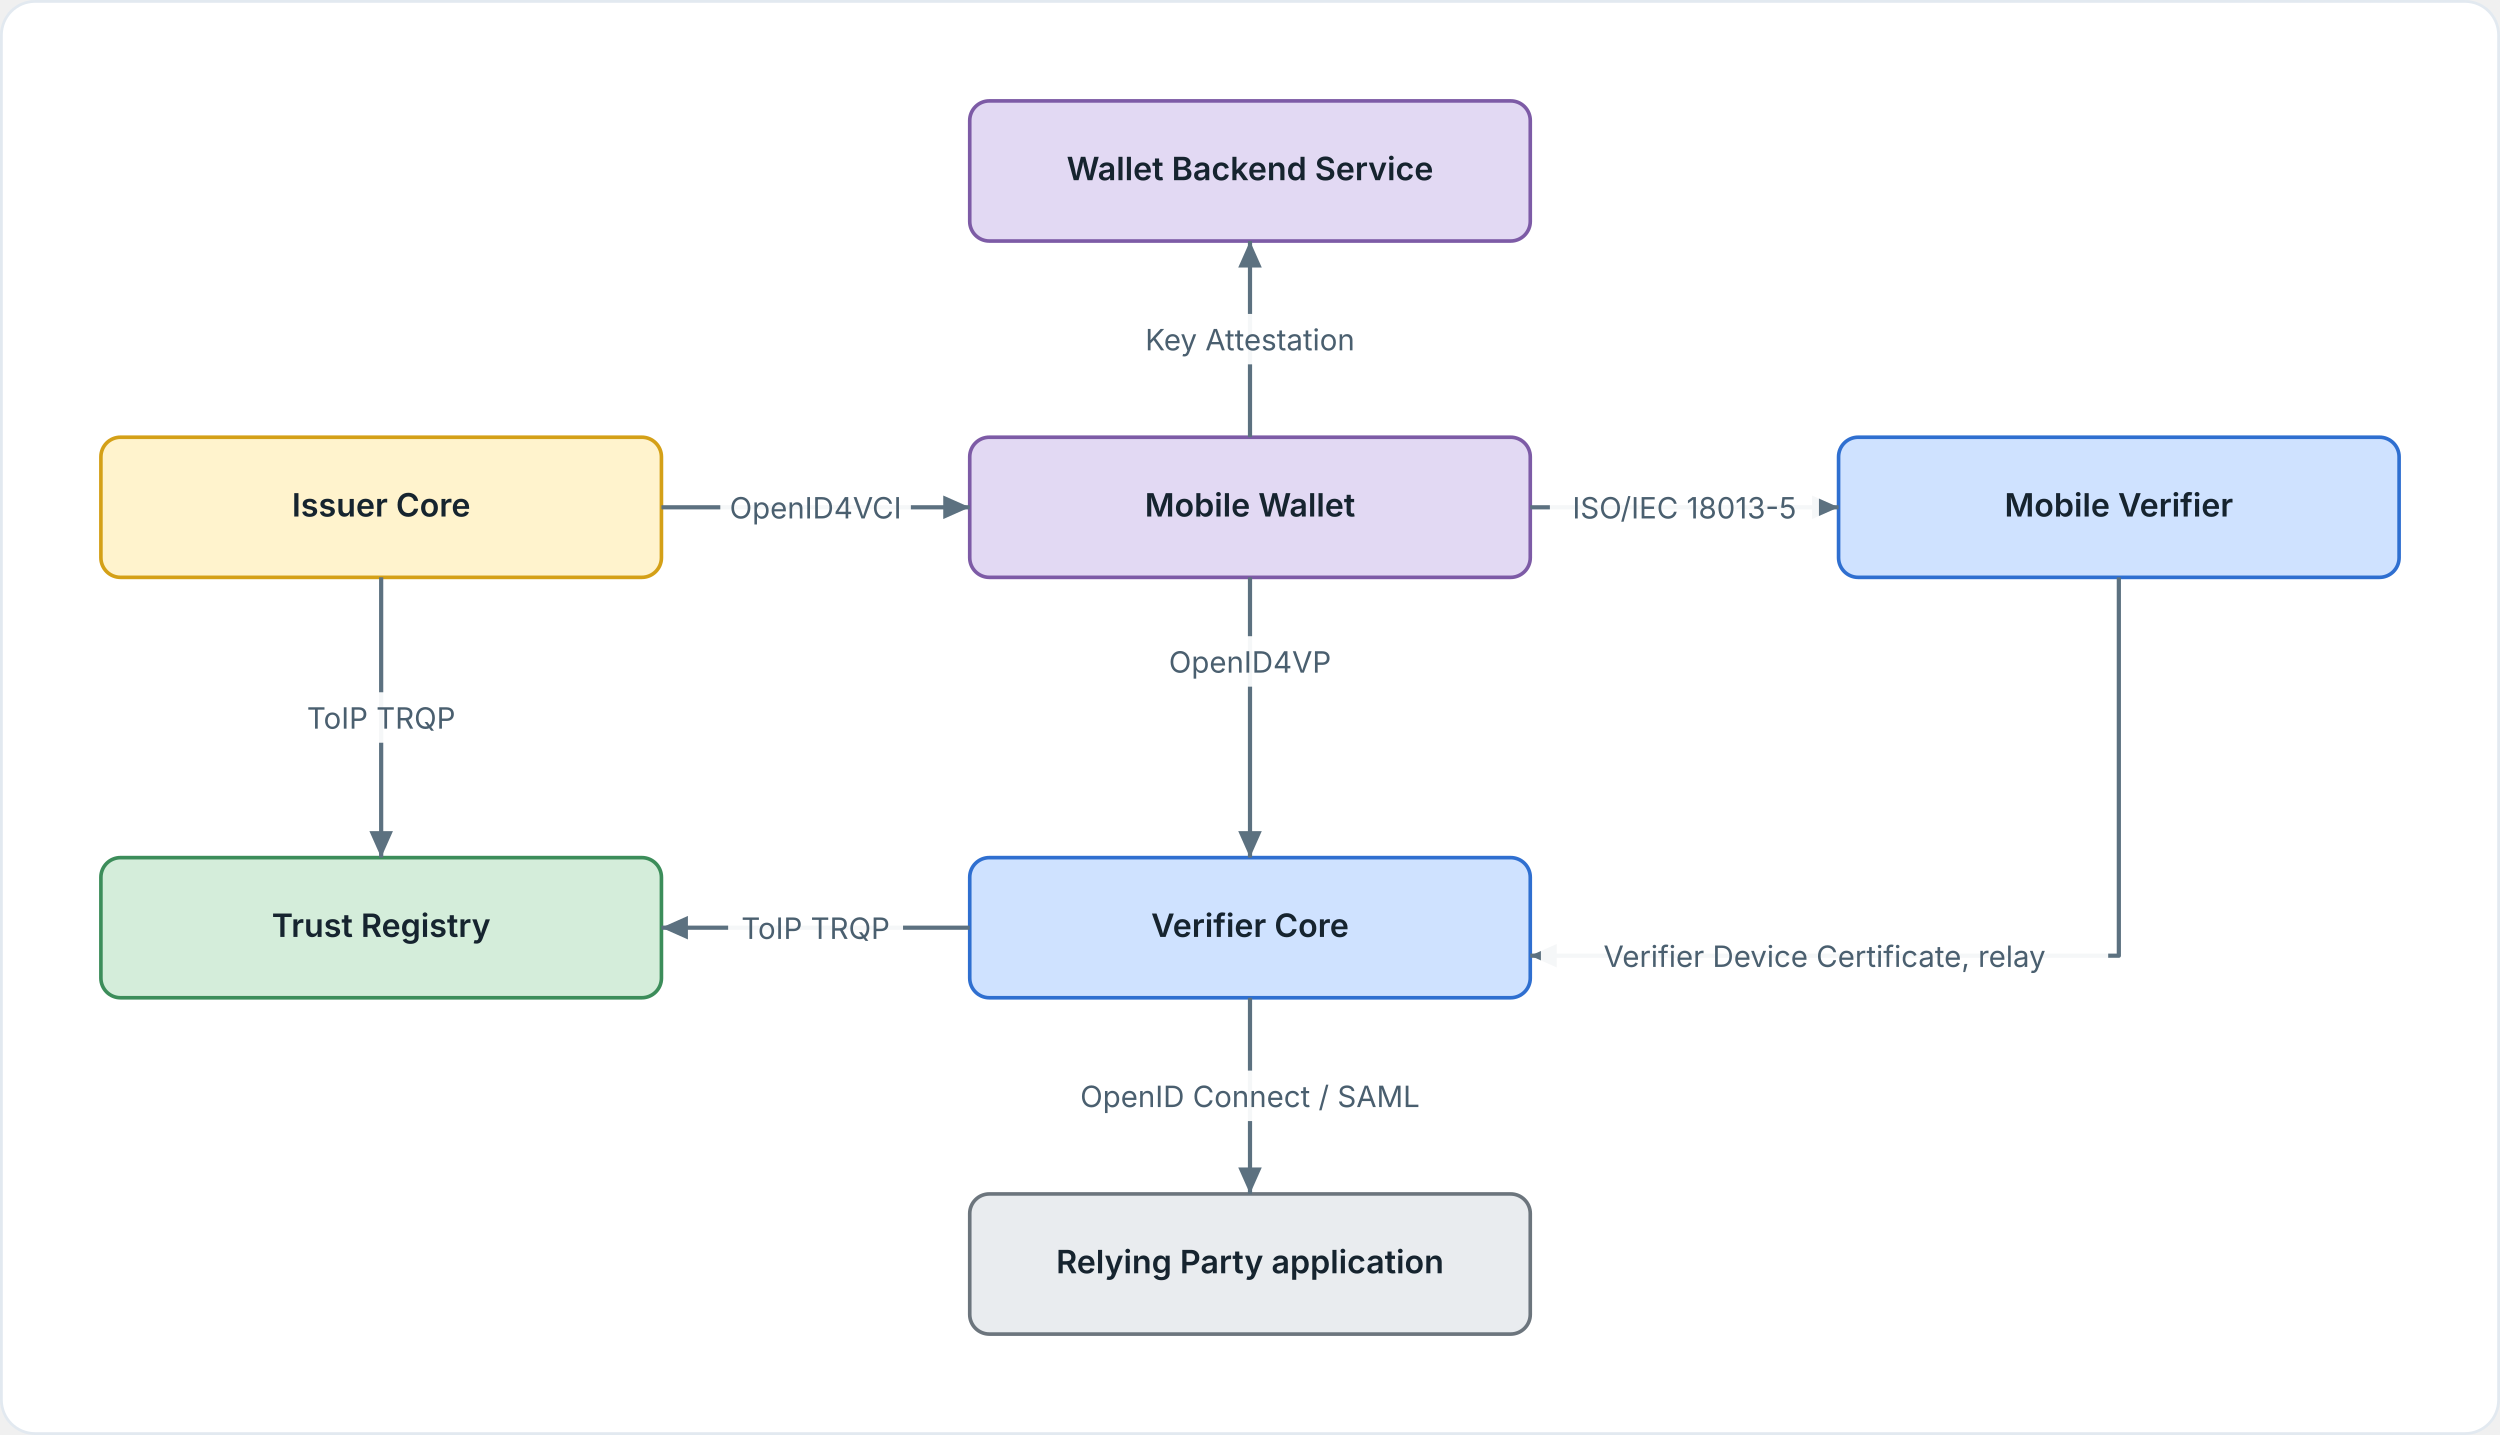
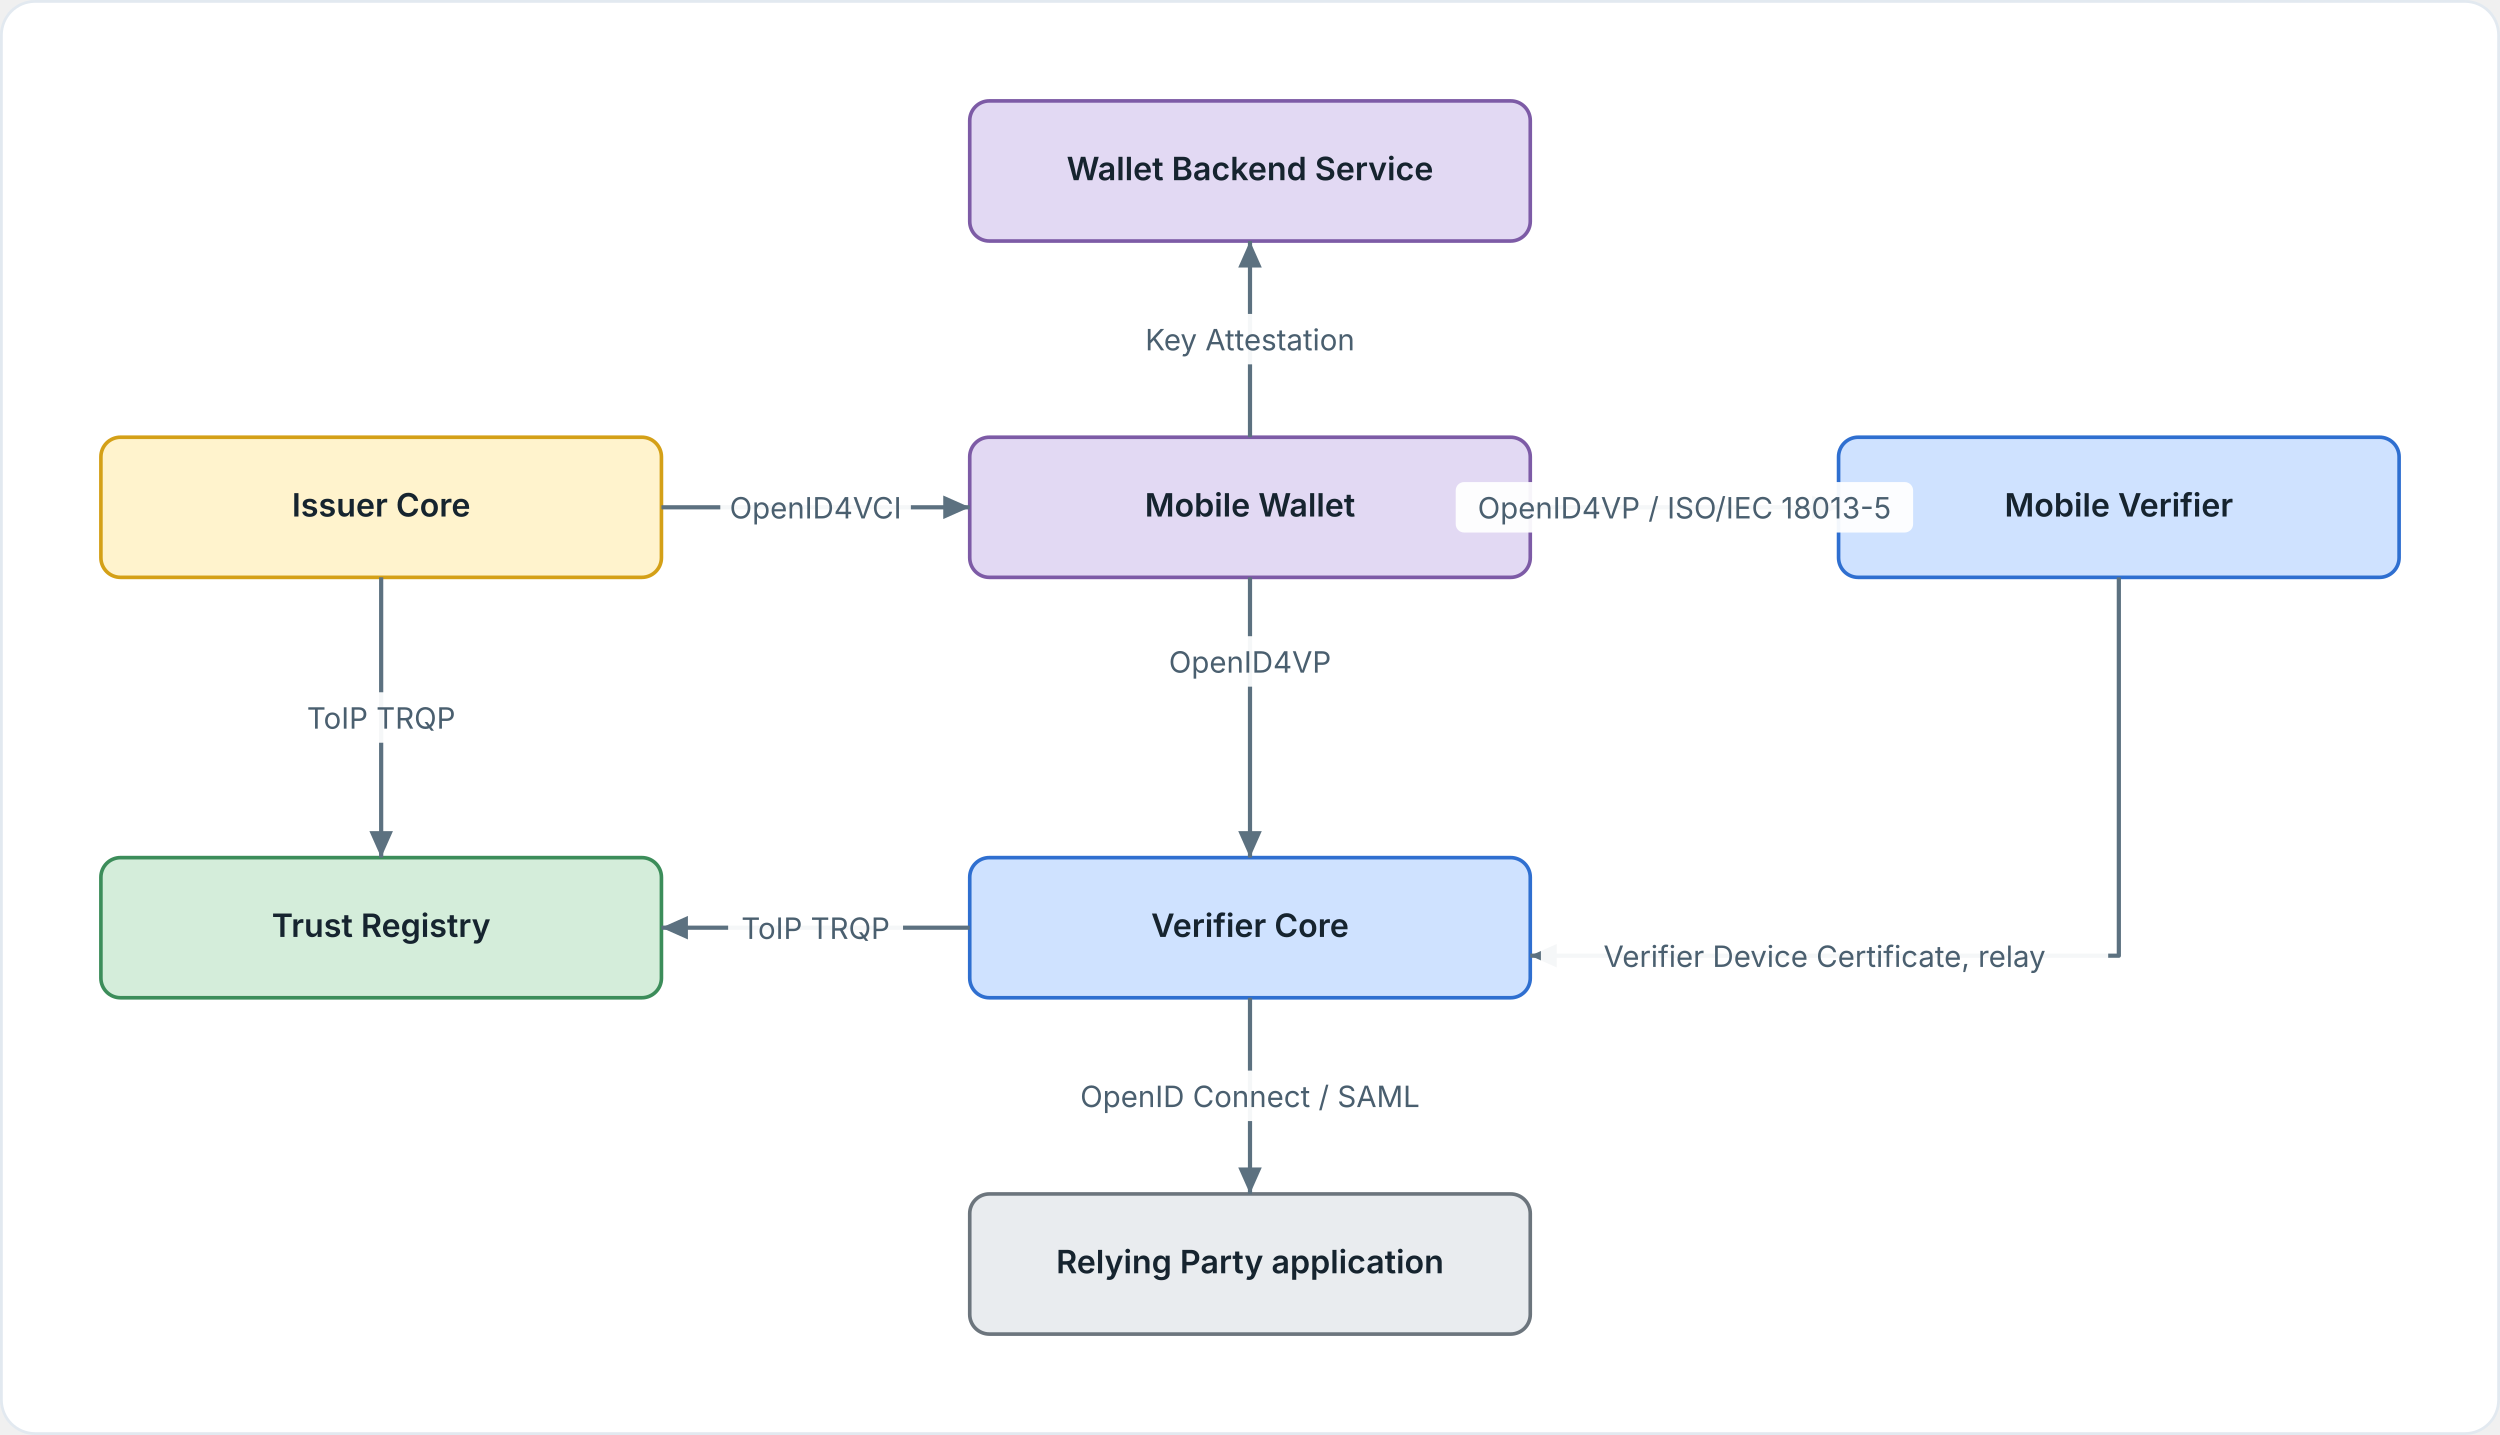
<svg xmlns="http://www.w3.org/2000/svg" viewBox="0 0 892 512" width="892" height="512" role="img" aria-labelledby="t d">
  <defs>
    <marker id="arrow" viewBox="0 0 10 10" refX="9" refY="5" markerWidth="7" markerHeight="7" orient="auto-start-reverse">
      <path d="M0,1 L9,5 L0,9 z" fill="#5c7180" />
    </marker>
  </defs>
  <rect x="0.5" y="0.5" width="891" height="511" rx="12" fill="#ffffff" stroke="#e2e9f0" />
  <g transform="translate(36,36)">
    <rect x="310" y="0" width="200" height="50" rx="7" fill="#e2d9f3" stroke="#7d5ba6" stroke-width="1.3" />
    <text x="410.0" y="28.3" text-anchor="middle" font-family="Inter, -apple-system, BlinkMacSystemFont, 'Segoe UI', sans-serif" font-size="11.5" font-weight="600" fill="#16242f">Wallet Backend Service</text>
    <rect x="0" y="120" width="200" height="50" rx="7" fill="#fff3cd" stroke="#d4a017" stroke-width="1.3" />
    <text x="100.0" y="148.3" text-anchor="middle" font-family="Inter, -apple-system, BlinkMacSystemFont, 'Segoe UI', sans-serif" font-size="11.5" font-weight="600" fill="#16242f">Issuer Core</text>
    <rect x="310" y="120" width="200" height="50" rx="7" fill="#e2d9f3" stroke="#7d5ba6" stroke-width="1.3" />
    <text x="410.0" y="148.3" text-anchor="middle" font-family="Inter, -apple-system, BlinkMacSystemFont, 'Segoe UI', sans-serif" font-size="11.5" font-weight="600" fill="#16242f">Mobile Wallet</text>
    <rect x="620" y="120" width="200" height="50" rx="7" fill="#cfe2ff" stroke="#2f6fd0" stroke-width="1.3" />
    <text x="720.0" y="148.3" text-anchor="middle" font-family="Inter, -apple-system, BlinkMacSystemFont, 'Segoe UI', sans-serif" font-size="11.5" font-weight="600" fill="#16242f">Mobile Verifier</text>
    <rect x="0" y="270" width="200" height="50" rx="7" fill="#d4edda" stroke="#3c8d5a" stroke-width="1.3" />
    <text x="100.0" y="298.3" text-anchor="middle" font-family="Inter, -apple-system, BlinkMacSystemFont, 'Segoe UI', sans-serif" font-size="11.5" font-weight="600" fill="#16242f">Trust Registry</text>
    <rect x="310" y="270" width="200" height="50" rx="7" fill="#cfe2ff" stroke="#2f6fd0" stroke-width="1.3" />
    <text x="410.0" y="298.3" text-anchor="middle" font-family="Inter, -apple-system, BlinkMacSystemFont, 'Segoe UI', sans-serif" font-size="11.5" font-weight="600" fill="#16242f">Verifier Core</text>
    <rect x="310" y="390" width="200" height="50" rx="7" fill="#e9ecef" stroke="#6c757d" stroke-width="1.3" />
    <text x="410.0" y="418.3" text-anchor="middle" font-family="Inter, -apple-system, BlinkMacSystemFont, 'Segoe UI', sans-serif" font-size="11.5" font-weight="600" fill="#16242f">Relying Party application</text>
    <polyline points="200,145 255,145 310,145" fill="none" stroke="#5c7180" stroke-width="1.5" stroke-linejoin="round" marker-end="url(#arrow)" />
    <rect x="221.0" y="136.0" width="68.0" height="18" rx="3" fill="#ffffff" fill-opacity="0.94" />
    <text x="255.0" y="149.0" text-anchor="middle" font-family="Inter, -apple-system, BlinkMacSystemFont, 'Segoe UI', sans-serif" font-size="10.5" fill="#4a5f6f">OpenID4VCI</text>
    <polyline points="410,120 410,85 410,50" fill="none" stroke="#5c7180" stroke-width="1.5" stroke-linejoin="round" marker-end="url(#arrow)" />
    <rect x="362.0" y="76.0" width="96.0" height="18" rx="3" fill="#ffffff" fill-opacity="0.94" />
    <text x="410.0" y="89.0" text-anchor="middle" font-family="Inter, -apple-system, BlinkMacSystemFont, 'Segoe UI', sans-serif" font-size="10.5" fill="#4a5f6f">Key Attestation</text>
    <polyline points="510,145 565,145 620,145" fill="none" stroke="#5c7180" stroke-width="1.5" stroke-linejoin="round" marker-end="url(#arrow)" />
-     <rect x="517.0" y="136.0" width="96.0" height="18" rx="3" fill="#ffffff" fill-opacity="0.94" />
-     <text x="565.0" y="149.0" text-anchor="middle" font-family="Inter, -apple-system, BlinkMacSystemFont, 'Segoe UI', sans-serif" font-size="10.5" fill="#4a5f6f">ISO/IEC 18013-5</text>
+     <rect x="483.4" y="136.0" width="163.2" height="18" rx="3" fill="#ffffff" fill-opacity="0.94" />
+     <text x="565.0" y="149.0" text-anchor="middle" font-family="Inter, -apple-system, BlinkMacSystemFont, 'Segoe UI', sans-serif" font-size="10.5" fill="#4a5f6f">OpenID4VP / ISO/IEC 18013-5</text>
    <polyline points="410,170 410,200 410,270" fill="none" stroke="#5c7180" stroke-width="1.5" stroke-linejoin="round" marker-end="url(#arrow)" />
    <rect x="378.8" y="191.0" width="62.4" height="18" rx="3" fill="#ffffff" fill-opacity="0.94" />
    <text x="410.0" y="204.0" text-anchor="middle" font-family="Inter, -apple-system, BlinkMacSystemFont, 'Segoe UI', sans-serif" font-size="10.5" fill="#4a5f6f">OpenID4VP</text>
    <polyline points="100,170 100,220 100,270" fill="none" stroke="#5c7180" stroke-width="1.5" stroke-linejoin="round" marker-end="url(#arrow)" />
    <rect x="68.8" y="211.0" width="62.4" height="18" rx="3" fill="#ffffff" fill-opacity="0.94" />
    <text x="100.0" y="224.0" text-anchor="middle" font-family="Inter, -apple-system, BlinkMacSystemFont, 'Segoe UI', sans-serif" font-size="10.5" fill="#4a5f6f">ToIP TRQP</text>
    <polyline points="310,295 255,295 200,295" fill="none" stroke="#5c7180" stroke-width="1.5" stroke-linejoin="round" marker-end="url(#arrow)" />
    <rect x="223.8" y="286.0" width="62.4" height="18" rx="3" fill="#ffffff" fill-opacity="0.94" />
    <text x="255.0" y="299.0" text-anchor="middle" font-family="Inter, -apple-system, BlinkMacSystemFont, 'Segoe UI', sans-serif" font-size="10.5" fill="#4a5f6f">ToIP TRQP</text>
    <polyline points="720,170 720,305 615,305 510,305" fill="none" stroke="#5c7180" stroke-width="1.5" stroke-linejoin="round" marker-end="url(#arrow)" />
    <rect x="513.8" y="296.0" width="202.4" height="18" rx="3" fill="#ffffff" fill-opacity="0.94" />
    <text x="615.0" y="309.0" text-anchor="middle" font-family="Inter, -apple-system, BlinkMacSystemFont, 'Segoe UI', sans-serif" font-size="10.5" fill="#4a5f6f">Verifier Device Certificate, relay</text>
    <polyline points="410,320 410,355 410,390" fill="none" stroke="#5c7180" stroke-width="1.5" stroke-linejoin="round" marker-end="url(#arrow)" />
    <rect x="345.2" y="346.0" width="129.6" height="18" rx="3" fill="#ffffff" fill-opacity="0.94" />
    <text x="410.0" y="359.0" text-anchor="middle" font-family="Inter, -apple-system, BlinkMacSystemFont, 'Segoe UI', sans-serif" font-size="10.5" fill="#4a5f6f">OpenID Connect / SAML</text>
  </g>
</svg>
